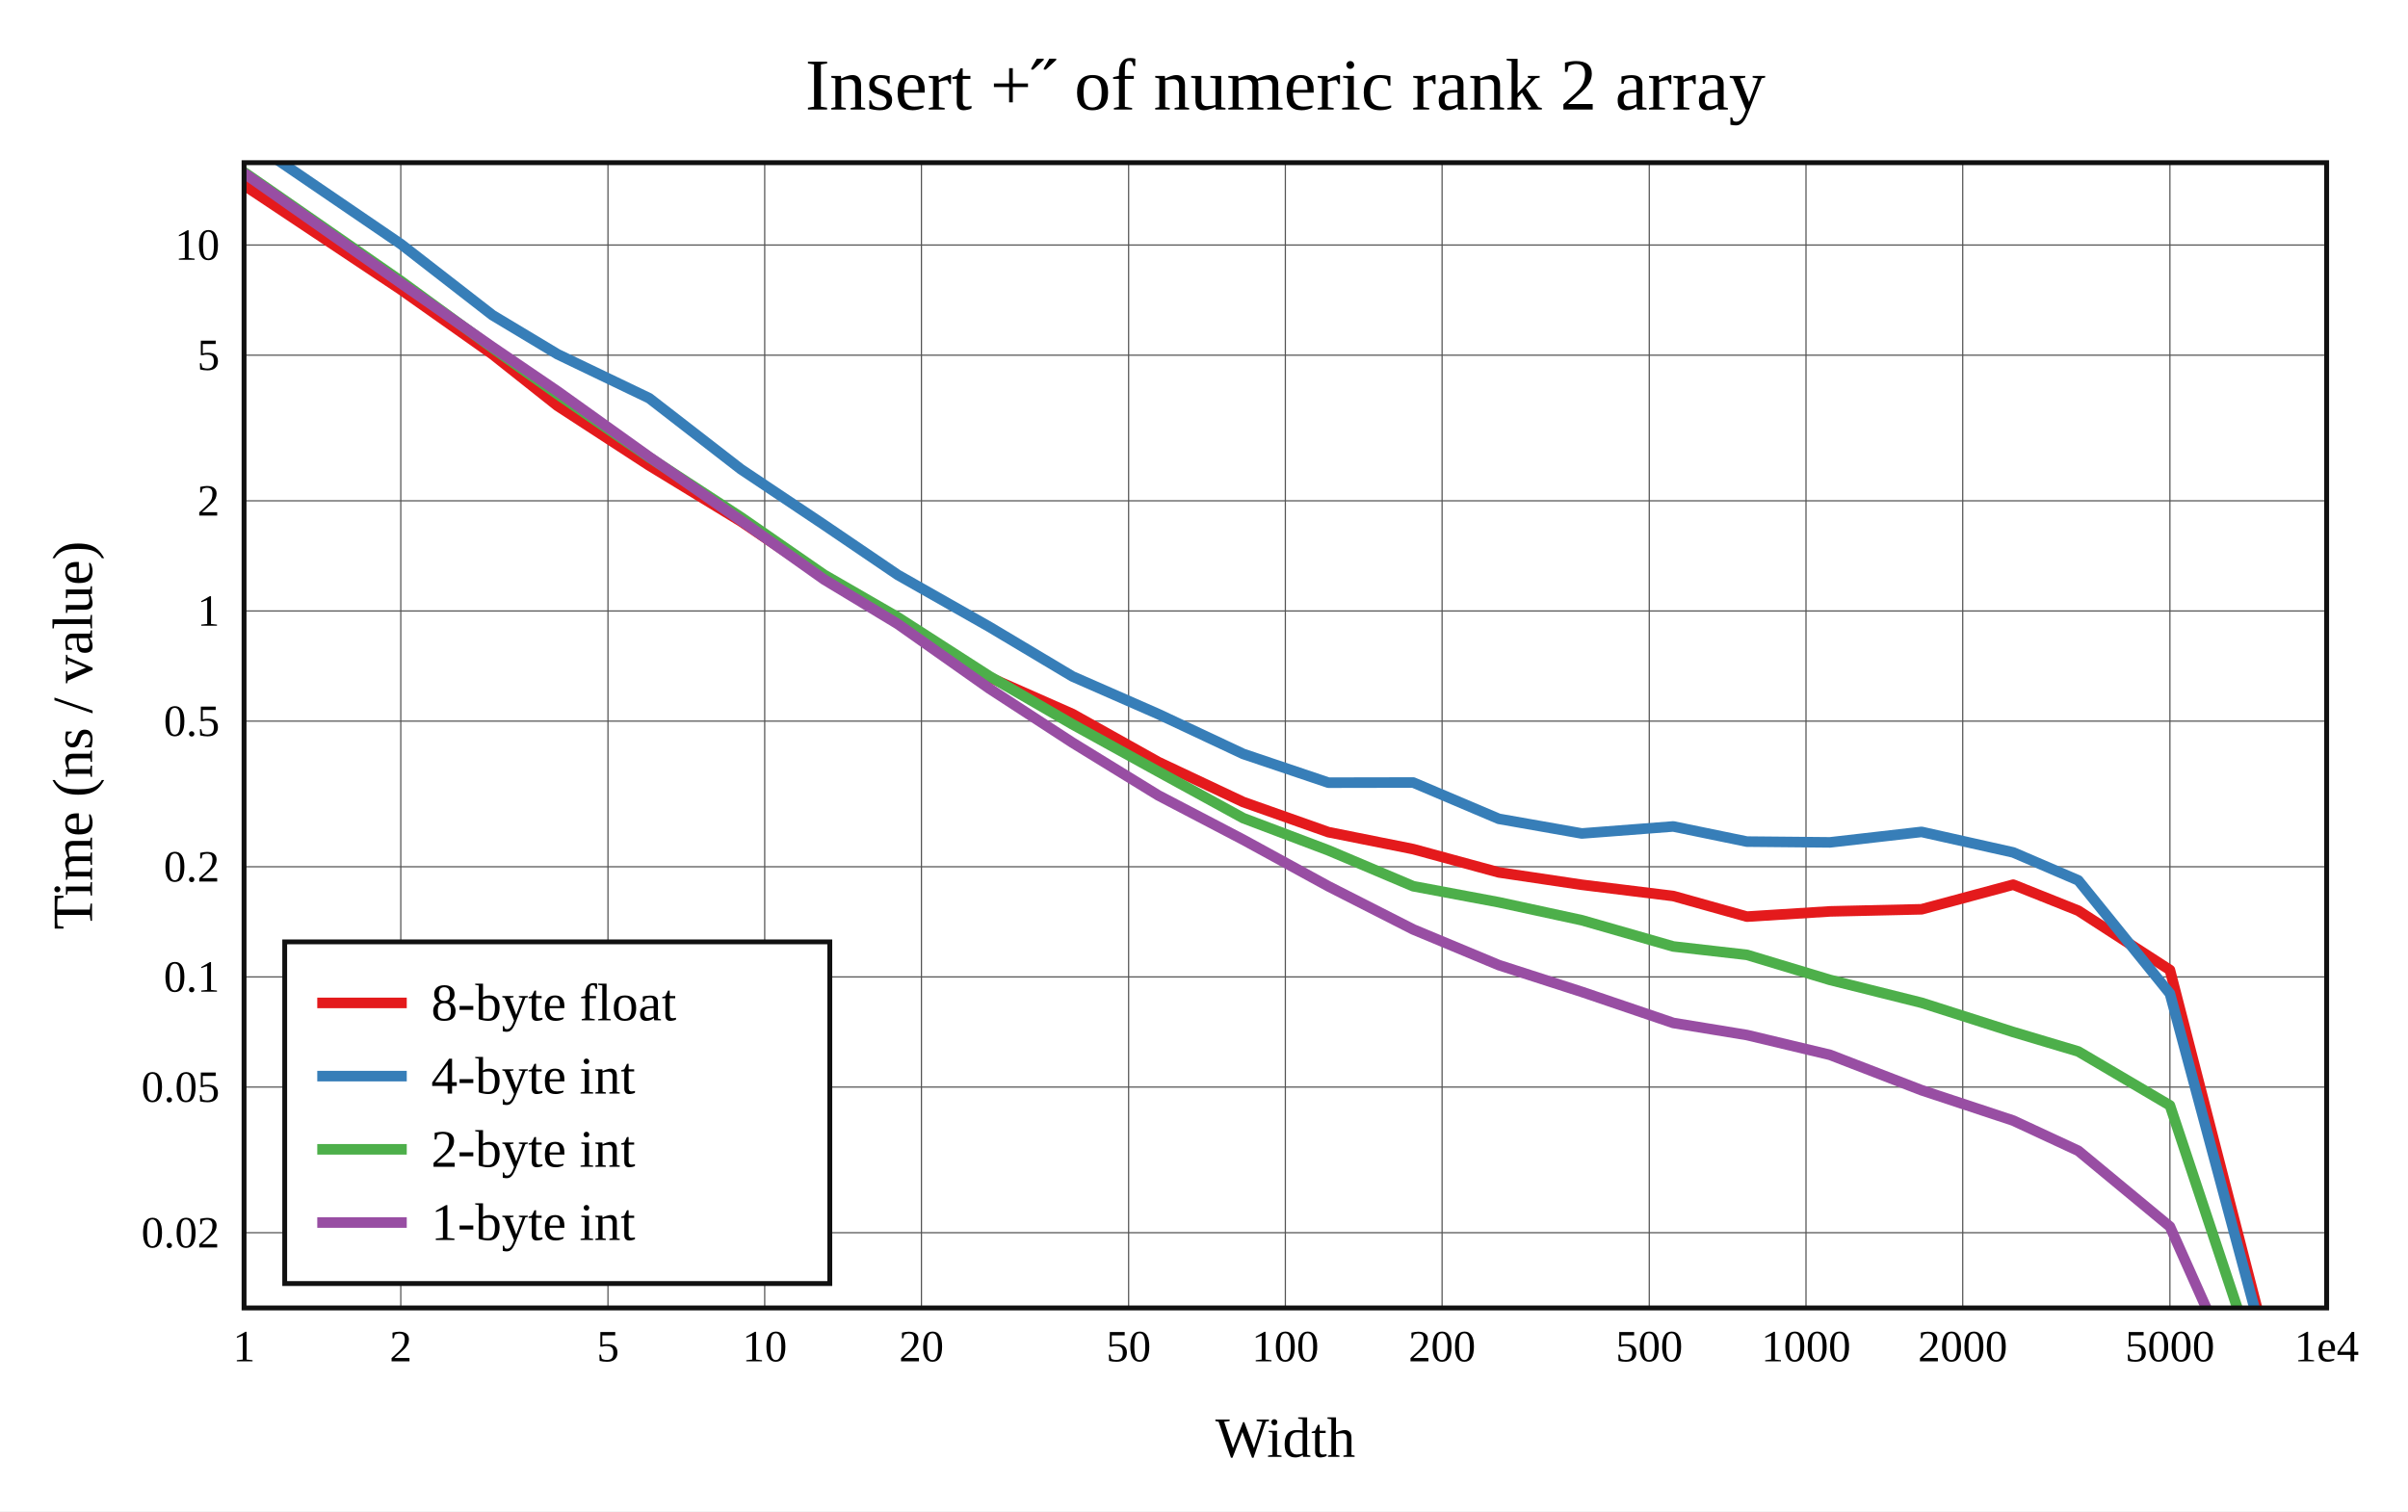
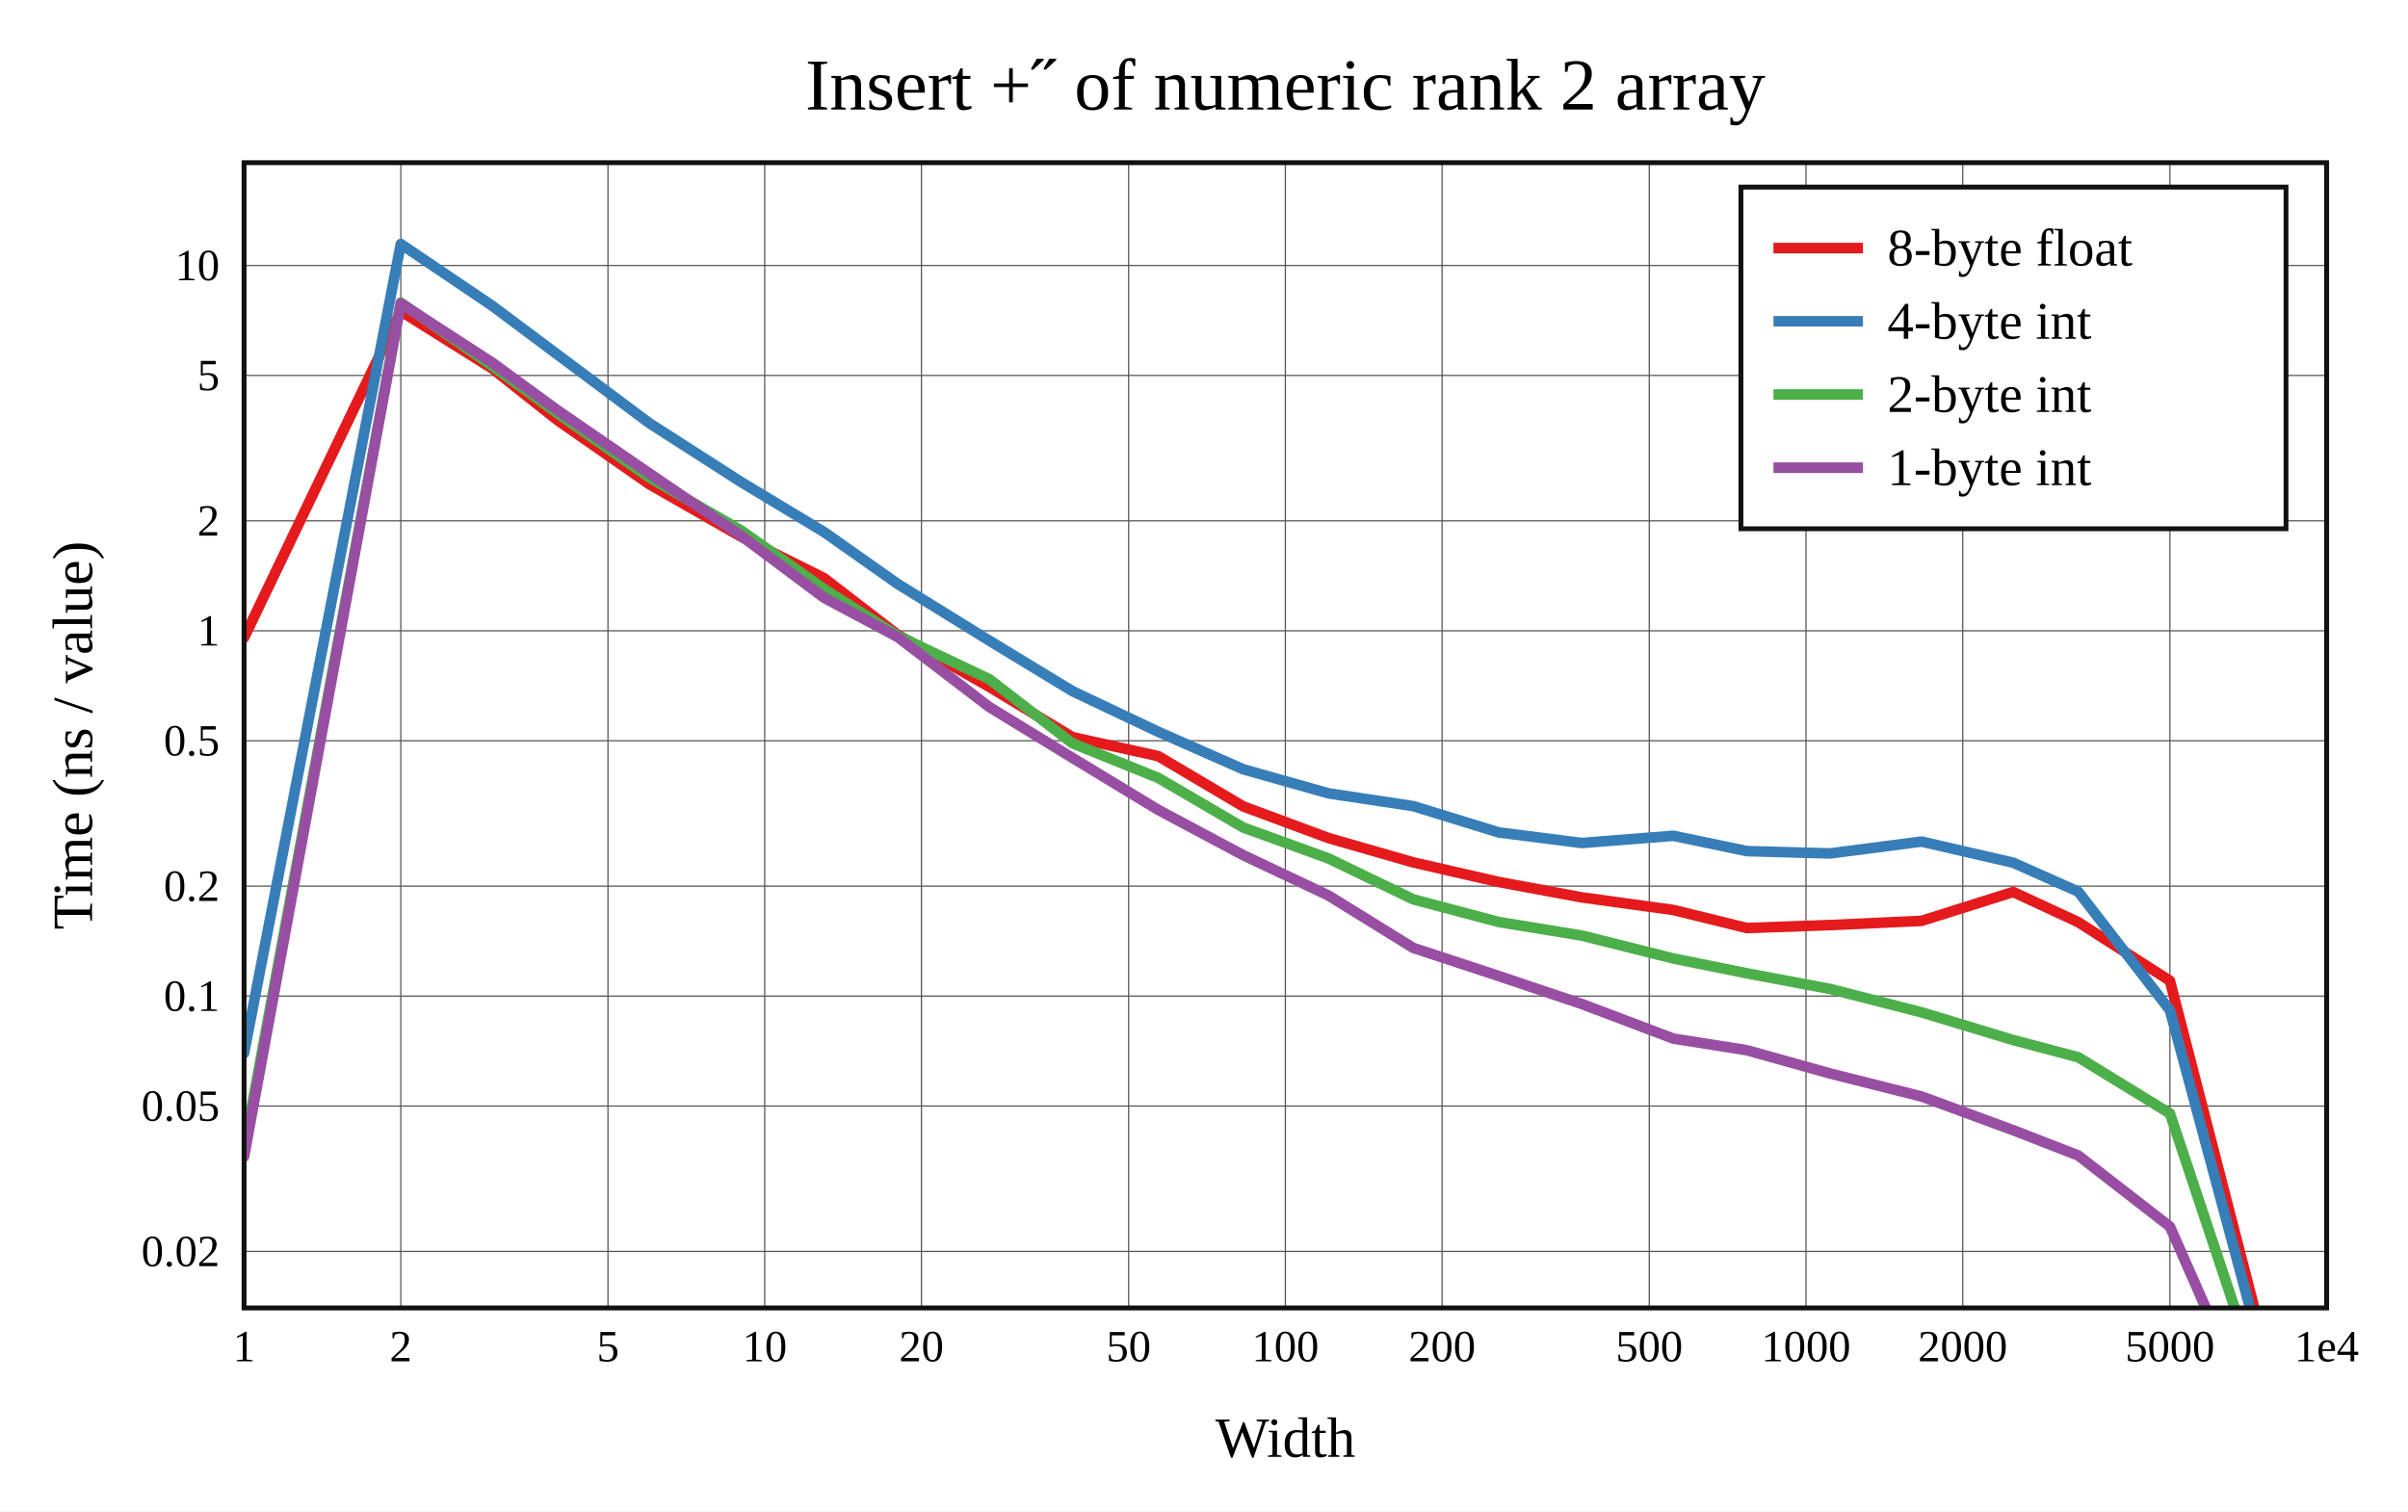
<svg xmlns="http://www.w3.org/2000/svg" viewBox="-60 -40 592 371.6" height="557.4" width="888">
  <g stroke-width="2.6" font-size="14px" text-anchor="middle">
    <defs>
      <clipPath id="clip">
        <rect x="0" y="0" width="512" height="281.6" />
      </clipPath>
    </defs>
    <rect fill="white" x="-60" y="-40" width="592" height="371.6" />
    <text dy="0.33em" font-size="18px" x="256" y="-19">Insert +˝ of numeric rank 2 array</text>
    <text dy="0.33em" x="256" y="313.6">Width</text>
    <text dy="0.33em" transform="rotate(-90)" x="-140.8" y="-42">Time (ns / value)</text>
    <g stroke-width="0.3" stroke="#555">
      <path d="M38.532 0v281.6" />
      <path d="M89.468 0v281.6" />
      <path d="M128 0v281.6" />
      <path d="M166.532 0v281.6" />
      <path d="M217.468 0v281.6" />
      <path d="M256 0v281.6" />
      <path d="M294.532 0v281.6" />
      <path d="M345.468 0v281.6" />
      <path d="M384 0v281.6" />
      <path d="M422.532 0v281.6" />
      <path d="M473.468 0v281.6" />
-       <path d="M0 263.101h512" />
-       <path d="M0 227.294h512" />
-       <path d="M0 200.207h512" />
-       <path d="M0 173.12h512" />
-       <path d="M0 137.313h512" />
-       <path d="M0 110.227h512" />
-       <path d="M0 83.14h512" />
-       <path d="M0 47.333h512" />
-       <path d="M0 20.246h512" />
+       <path d="M0 267.703h512" />
+       <path d="M0 231.959h512" />
+       <path d="M0 204.921h512" />
+       <path d="M0 177.882h512" />
+       <path d="M0 142.138h512" />
+       <path d="M0 115.099h512" />
+       <path d="M0 88.061h512" />
+       <path d="M0 52.317h512" />
+       <path d="M0 25.278h512" />
    </g>
    <g font-size="11px">
      <text dy="0.33em" x="0" y="291.1">1</text>
      <text dy="0.33em" x="38.532" y="291.1">2</text>
      <text dy="0.33em" x="89.468" y="291.1">5</text>
      <text dy="0.33em" x="128" y="291.1">10</text>
      <text dy="0.33em" x="166.532" y="291.1">20</text>
      <text dy="0.33em" x="217.468" y="291.1">50</text>
      <text dy="0.33em" x="256" y="291.1">100</text>
      <text dy="0.33em" x="294.532" y="291.1">200</text>
      <text dy="0.33em" x="345.468" y="291.1">500</text>
      <text dy="0.33em" x="384" y="291.1">1000</text>
      <text dy="0.33em" x="422.532" y="291.1">2000</text>
      <text dy="0.33em" x="473.468" y="291.1">5000</text>
      <text dy="0.33em" x="512" y="291.1">1e4</text>
      <g text-anchor="end">
-         <text dy="0.33em" x="-6" y="263.101">0.02</text>
-         <text dy="0.33em" x="-6" y="227.294">0.05</text>
-         <text dy="0.33em" x="-6" y="200.207">0.1</text>
-         <text dy="0.33em" x="-6" y="173.12">0.2</text>
-         <text dy="0.33em" x="-6" y="137.313">0.5</text>
-         <text dy="0.33em" x="-6" y="110.227">1</text>
-         <text dy="0.33em" x="-6" y="83.14">2</text>
-         <text dy="0.33em" x="-6" y="47.333">5</text>
-         <text dy="0.33em" x="-6" y="20.246">10</text>
+         <text dy="0.33em" x="-6" y="267.703">0.02</text>
+         <text dy="0.33em" x="-6" y="231.959">0.05</text>
+         <text dy="0.33em" x="-6" y="204.921">0.1</text>
+         <text dy="0.33em" x="-6" y="177.882">0.2</text>
+         <text dy="0.33em" x="-6" y="142.138">0.5</text>
+         <text dy="0.33em" x="-6" y="115.099">1</text>
+         <text dy="0.33em" x="-6" y="88.061">2</text>
+         <text dy="0.33em" x="-6" y="52.317">5</text>
+         <text dy="0.33em" x="-6" y="25.278">10</text>
      </g>
    </g>
-     <rect stroke-width="1.2" stroke="#111" fill="white" transform="translate(10,191.6)" x="0" y="0" width="134" height="84" />
+     <rect stroke-width="1.2" stroke="#111" fill="white" transform="translate(368,6)" x="0" y="0" width="134" height="84" />
    <g clip-path="url(#clip)" fill="none" stroke-linecap="round" stroke-linejoin="round">
-       <path stroke="#e41a1c" d="M0 5.544L38.532 31.194L61.072 47.113L77.064 59.794L99.603 74.452L122.143 88.193L142.585 102.058L160.675 113.148L183.215 126.535L203.656 135.559L224.752 147.358L245.642 157.205L266.597 164.617L287.426 168.783L308.471 174.509L328.88 177.553L351.37 180.318L369.471 185.382L389.901 184.095L412.408 183.579L434.936 177.527L450.94 183.918L473.468 198.506L512 348.029" />
-       <path stroke="#377eb8" d="M0 -6.286L38.532 20L61.072 37.497L77.064 47.096L99.603 57.914L122.143 75.369L142.585 89.042L160.675 101.332L183.215 114.119L203.656 126.319L224.752 135.574L245.642 145.379L266.597 152.448L287.426 152.41L308.471 161.336L328.88 164.935L351.37 163.212L369.471 166.935L389.901 167.126L412.408 164.55L434.936 169.595L450.94 176.471L473.468 204.311L512 347.688" />
-       <path stroke="#4daf4a" d="M0 2.332L38.532 29.078L61.072 45.552L77.064 56.937L99.603 72.458L122.143 87.161L142.585 101.313L160.675 111.753L183.215 126.248L203.656 138.098L224.752 149.727L245.642 161.166L266.597 169.093L287.426 177.908L308.471 181.851L328.88 186.267L351.37 192.72L369.471 194.782L389.901 200.948L412.408 206.563L434.936 213.754L450.94 218.537L473.468 231.803L512 347.586" />
-       <path stroke="#984ea3" d="M0 2.583L38.532 29.619L61.072 45.32L77.064 56.208L99.603 72.332L122.143 87.979L142.585 102.478L160.675 113.405L183.215 129.297L203.656 142.602L224.752 155.563L245.642 166.476L266.597 177.933L287.426 188.528L308.471 197.301L328.88 203.885L351.37 211.529L369.471 214.495L389.901 219.371L412.408 228.067L434.936 235.527L450.94 242.959L473.468 261.6L512 347.892" />
+       <path stroke="#e41a1c" d="M0 116.794L38.532 36.514L61.072 50.651L77.064 63.324L99.603 79.034L122.143 91.929L142.585 102.155L160.675 116.069L183.215 128.882L203.656 141.247L224.752 145.924L245.642 158.285L266.597 166.062L287.426 172.047L308.471 176.873L328.88 180.656L351.37 183.752L369.471 188.187L389.901 187.463L412.408 186.425L434.936 179.325L450.94 186.746L473.468 201.154L512 350.558" />
+       <path stroke="#377eb8" d="M0 218.975L38.532 20L61.072 35.232L77.064 47.187L99.603 64.02L122.143 78.487L142.585 90.814L160.675 103.566L183.215 117.523L203.656 129.943L224.752 139.938L245.642 149.153L266.597 155.07L287.426 158.209L308.471 164.683L328.88 167.284L351.37 165.507L369.471 169.276L389.901 169.843L412.408 166.931L434.936 172.124L450.94 179.253L473.468 208.407L512 351.684" />
+       <path stroke="#4daf4a" d="M0 242.428L38.532 34.417L61.072 50.019L77.064 61.647L99.603 77.402L122.143 90.383L142.585 104.82L160.675 116.313L183.215 126.999L203.656 142.768L224.752 151.274L245.642 163.47L266.597 171.07L287.426 181.129L308.471 186.708L328.88 190.046L351.37 195.673L369.471 199.327L389.901 203.169L412.408 208.917L434.936 215.735L450.94 219.966L473.468 233.781L512 349.433" />
+       <path stroke="#984ea3" d="M0 244.434L38.532 34.59L61.072 49.202L77.064 60.882L99.603 76.381L122.143 91.691L142.585 106.978L160.675 116.629L183.215 133.837L203.656 146.345L224.752 159.138L245.642 170.272L266.597 180.193L287.426 193.063L308.471 199.994L328.88 206.861L351.37 215.371L369.471 218.238L389.901 223.95L412.408 229.613L434.936 237.901L450.94 244.123L473.468 261.6L512 348.96" />
    </g>
    <rect stroke-width="1.2" stroke="#111" fill="none" x="0" y="0" width="512" height="281.6" />
-     <g transform="translate(10,191.6)" text-anchor="start" font-size="13px">
+     <g transform="translate(368,6)" text-anchor="start" font-size="13px">
      <rect fill="white" opacity="0.6" x="0.65" y="0.65" width="132.7" height="82.7" />
      <path stroke="#e41a1c" d="M8 15h22" />
      <path stroke="#377eb8" d="M8 33h22" />
      <path stroke="#4daf4a" d="M8 51h22" />
      <path stroke="#984ea3" d="M8 69h22" />
      <text dy="0.33em" x="36" y="15">8-byte float</text>
      <text dy="0.33em" x="36" y="33">4-byte int</text>
      <text dy="0.33em" x="36" y="51">2-byte int</text>
      <text dy="0.33em" x="36" y="69">1-byte int</text>
    </g>
  </g>
</svg>
